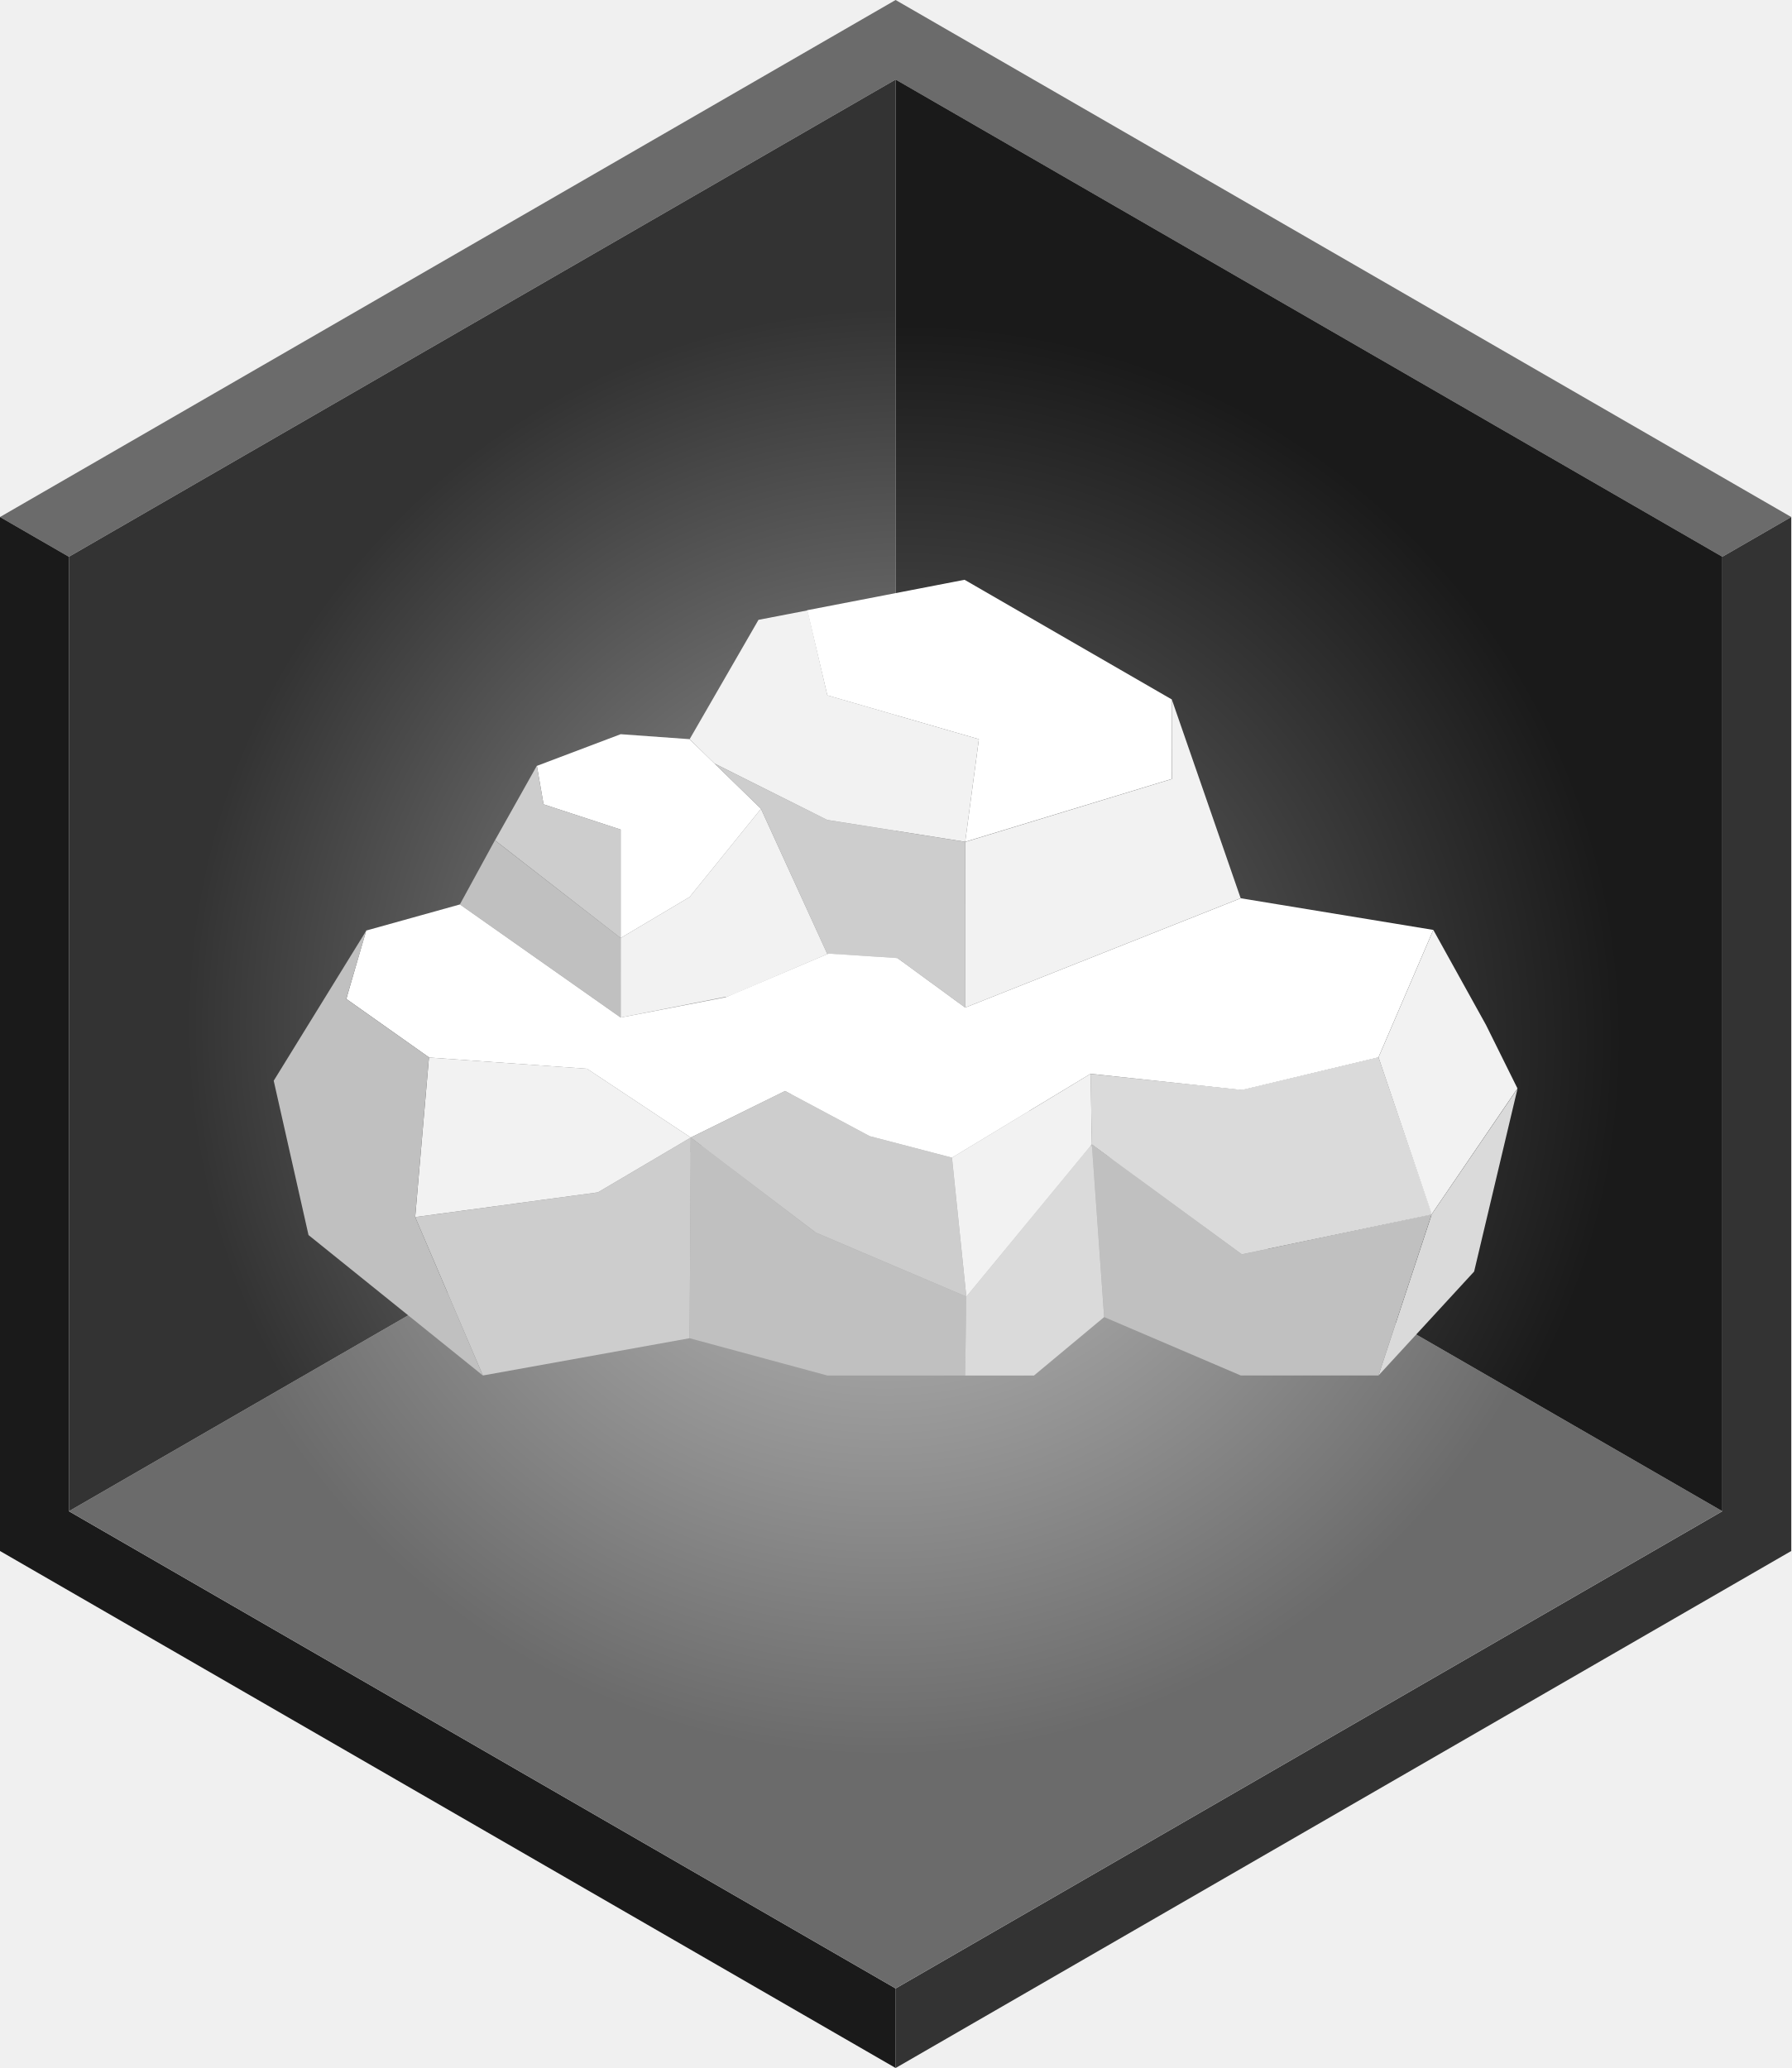
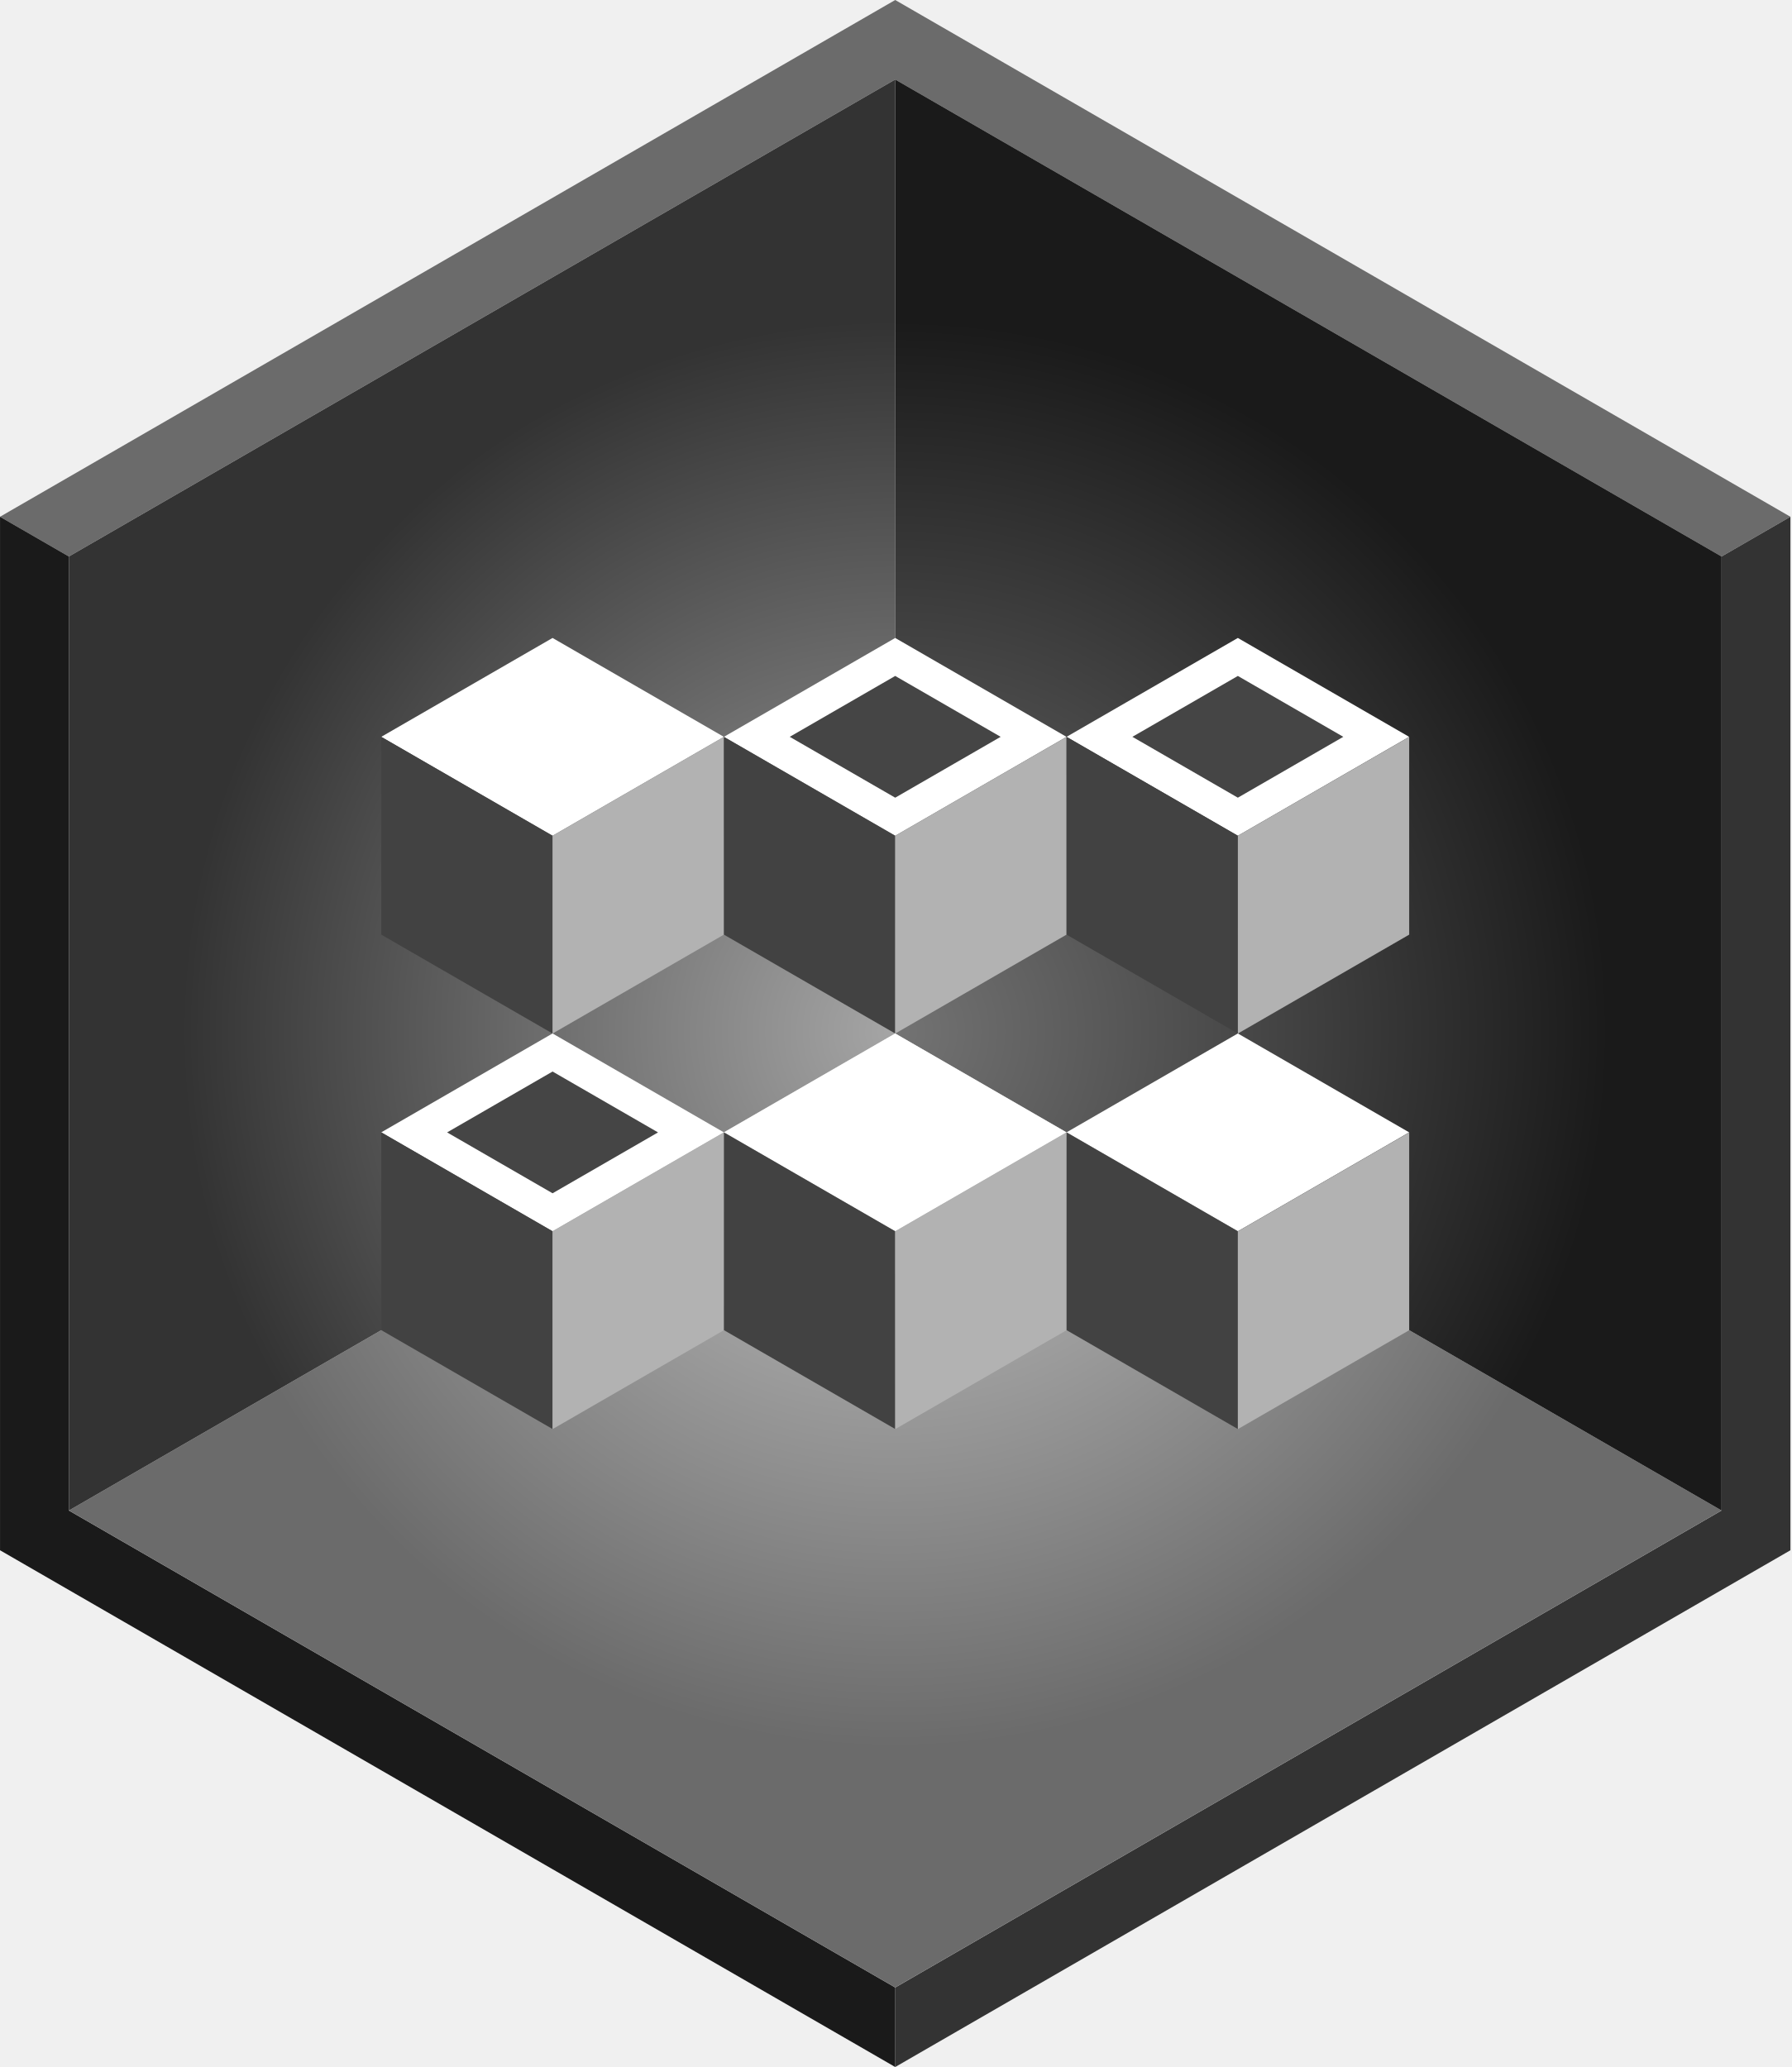
- <svg xmlns="http://www.w3.org/2000/svg" viewBox="0 0 886.82 1024">
+ <svg xmlns="http://www.w3.org/2000/svg" width="100%" height="100%" viewBox="0 0 1442 1664">
+   <g transform="matrix(3.43558,0,0,4.36447,-4921.98,-1252.28)">
+     <g transform="matrix(0.537856,0,0,0.352266,1905.37,585.768)">
+       <g transform="matrix(0.54117,0,0,0.650427,-2648.58,-1639.26)">
+         <path d="M3990.64,1216L3270.11,1632L3325.54,1664L3990.64,1280L4655.75,1664L4711.18,1632L3990.64,1216Z" style="fill:rgb(107,107,107);" />
+       </g>
+       <g transform="matrix(-0.270585,0.563286,-0.468667,-0.325214,1550.68,-1889.02)">
+         <path d="M3270.11,1632L3325.54,1664L3990.64,1280L4655.75,1664L4711.18,1632L3990.64,1216" style="fill:rgb(51,51,51);" />
+       </g>
+       <g transform="matrix(-0.270585,-0.563286,0.468667,-0.325214,-368.978,2606.73)">
+         <path d="M3325.54,1664L3990.64,1280L4655.75,1664L4711.18,1632L3990.64,1216L3270.11,1632" style="fill:rgb(26,26,26);" />
+       </g>
+       <g transform="matrix(0.54117,0,0,0.650427,-4977.37,-1410.31)">
+         <path d="M7628.8,2080L8293.9,1696L8959.01,2080L8293.9,2464L7628.8,2080Z" style="fill:url(#_Radial1);" />
+       </g>
+       <g transform="matrix(0.54117,0,0,0.650427,-4977.37,-1410.31)">
+         <path d="M8293.9,1696L7628.8,2080L7628.8,1312L8293.9,928" style="fill:url(#_Radial2);" />
+       </g>
+       <g transform="matrix(0.54117,0,0,0.650427,-4977.37,-1410.31)">
+         <path d="M8293.9,928L8959.01,1312L8959.01,2080L8293.9,1696L8293.9,928Z" style="fill:url(#_Radial3);" />
+       </g>
+     </g>
+   </g>
+   <g transform="matrix(1.24395,8.50689e-17,-1.12105e-16,1.24395,-8775.28,-11853.9)">
+     <path d="M7301.03,10006.1L7411.89,9942.1L7522.74,10006.1L7411.89,10070.1L7301.03,10006.1Z" style="fill:white;" />
+   </g>
+   <g transform="matrix(0.621976,1.07729,-1.07729,0.621976,6545.29,-13495.7)">
+     <path d="M7301.03,10006.1L7411.89,9942.1L7522.74,10006.1L7411.89,10070.1L7301.03,10006.1Z" style="fill:rgb(66,66,66);" />
+   </g>
+   <g transform="matrix(0.621976,-1.07729,1.07729,0.621976,-14875.8,2473.81)">
+     <path d="M7301.03,10006.1L7411.89,9942.1L7522.74,10006.1L7411.89,10070.1L7301.03,10006.1Z" style="fill:rgb(178,178,178);" />
+   </g>
+   <g transform="matrix(1.24395,8.50689e-17,-1.12105e-16,1.24395,-8775.28,-11535.5)">
+     <path d="M7301.03,10006.1L7411.89,9942.1L7522.74,10006.1L7411.89,10070.1L7301.03,10006.1Z" style="fill:white;" />
+   </g>
+   <g transform="matrix(0.76568,5.23618e-17,-6.90033e-17,0.76568,-5230.38,-6749.85)">
+     <path d="M7301.03,10006.1L7411.89,9942.1L7522.74,10006.1L7411.89,10070.1L7301.03,10006.1Z" style="fill:rgb(69,69,69);" />
+   </g>
+   <g transform="matrix(0.621976,1.07729,-1.07729,0.621976,6545.29,-13177.3)">
+     <path d="M7301.03,10006.1L7411.89,9942.1L7522.74,10006.1L7411.89,10070.1L7301.03,10006.1Z" style="fill:rgb(66,66,66);" />
+   </g>
+   <g transform="matrix(0.621976,-1.07729,1.07729,0.621976,-14875.8,2792.26)">
+     <path d="M7301.03,10006.1L7411.89,9942.1L7522.74,10006.1L7411.89,10070.1L7301.03,10006.1Z" style="fill:rgb(178,178,178);" />
+   </g>
+   <g transform="matrix(1.24395,8.50689e-17,-1.12105e-16,1.24395,-8499.49,-11853.9)">
+     <path d="M7301.03,10006.1L7411.89,9942.1L7522.74,10006.1L7411.89,10070.1L7301.03,10006.1Z" style="fill:white;" />
+   </g>
+   <g transform="matrix(0.76568,5.23618e-17,-6.90033e-17,0.76568,-4954.6,-7068.31)">
+     <path d="M7301.03,10006.1L7411.89,9942.1L7522.74,10006.1L7411.89,10070.1L7301.03,10006.1Z" style="fill:rgb(69,69,69);" />
+   </g>
+   <g transform="matrix(0.621976,1.07729,-1.07729,0.621976,6821.08,-13495.7)">
+     <path d="M7301.03,10006.1L7411.89,9942.1L7522.74,10006.1L7411.89,10070.1L7301.03,10006.1Z" style="fill:rgb(66,66,66);" />
+   </g>
+   <g transform="matrix(0.621976,-1.07729,1.07729,0.621976,-14600,2473.81)">
+     <path d="M7301.03,10006.1L7411.89,9942.1L7522.74,10006.1L7411.89,10070.1L7301.03,10006.1Z" style="fill:rgb(178,178,178);" />
+   </g>
+   <g transform="matrix(1.24395,8.50689e-17,-1.12105e-16,1.24395,-8499.49,-11535.5)">
+     <path d="M7301.03,10006.1L7411.89,9942.1L7522.74,10006.1L7411.89,10070.1L7301.03,10006.1Z" style="fill:white;" />
+   </g>
+   <g transform="matrix(0.621976,1.07729,-1.07729,0.621976,6821.08,-13177.3)">
+     <path d="M7301.03,10006.1L7411.89,9942.1L7522.74,10006.1L7411.89,10070.1L7301.03,10006.1Z" style="fill:rgb(66,66,66);" />
+   </g>
+   <g transform="matrix(0.621976,-1.07729,1.07729,0.621976,-14600,2792.26)">
+     <path d="M7301.03,10006.1L7411.89,9942.1L7522.74,10006.1L7411.89,10070.1L7301.03,10006.1Z" style="fill:rgb(178,178,178);" />
+   </g>
+   <g transform="matrix(1.24395,8.50689e-17,-1.12105e-16,1.24395,-8223.7,-11853.9)">
+     <path d="M7301.03,10006.1L7411.89,9942.1L7522.74,10006.1L7411.89,10070.1L7301.03,10006.1Z" style="fill:white;" />
+   </g>
+   <g transform="matrix(0.76568,5.23618e-17,-6.90033e-17,0.76568,-4678.81,-7068.31)">
+     <path d="M7301.03,10006.1L7411.89,9942.1L7522.74,10006.1L7411.89,10070.1L7301.03,10006.1Z" style="fill:rgb(69,69,69);" />
+   </g>
+   <g transform="matrix(0.621976,1.07729,-1.07729,0.621976,7096.86,-13495.7)">
+     <path d="M7301.03,10006.1L7411.89,9942.1L7522.74,10006.1L7411.89,10070.1L7301.03,10006.1Z" style="fill:rgb(66,66,66);" />
+   </g>
+   <g transform="matrix(0.621976,-1.07729,1.07729,0.621976,-14324.2,2473.81)">
+     <path d="M7301.03,10006.1L7411.89,9942.1L7522.74,10006.1L7411.89,10070.1L7301.03,10006.1Z" style="fill:rgb(178,178,178);" />
+   </g>
+   <g transform="matrix(1.24395,8.50689e-17,-1.12105e-16,1.24395,-8223.7,-11535.5)">
+     <path d="M7301.03,10006.1L7411.89,9942.1L7522.74,10006.1L7411.89,10070.1L7301.03,10006.1Z" style="fill:white;" />
+   </g>
+   <g transform="matrix(0.621976,1.07729,-1.07729,0.621976,7096.86,-13177.3)">
+     <path d="M7301.03,10006.1L7411.89,9942.1L7522.74,10006.1L7411.89,10070.1L7301.03,10006.1Z" style="fill:rgb(66,66,66);" />
+   </g>
+   <g transform="matrix(0.621976,-1.07729,1.07729,0.621976,-14324.2,2792.26)">
+     <path d="M7301.03,10006.1L7411.89,9942.1L7522.74,10006.1L7411.89,10070.1L7301.03,10006.1Z" style="fill:rgb(178,178,178);" />
+   </g>
  <defs>
-     <radialGradient id="Unbenannter_Verlauf_11" cx="-195.88" cy="1024.05" fx="-195.88" fy="1024.05" r="1.25" gradientTransform="translate(-290914.56 56241.91) rotate(90) scale(284.51 -284.51)" gradientUnits="userSpaceOnUse">
-       <stop offset="0" stop-color="#ccc" />
-       <stop offset="1" stop-color="#6b6b6b" />
+     <radialGradient id="_Radial1" cx="0" cy="0" r="1" gradientUnits="userSpaceOnUse" gradientTransform="matrix(8.18545e-12,576,-576,8.18545e-12,8293.9,1696)">
+       <stop offset="0" style="stop-color:rgb(204,204,204);stop-opacity:1" />
+       <stop offset="1" style="stop-color:rgb(107,107,107);stop-opacity:1" />
    </radialGradient>
-     <radialGradient id="Unbenannter_Verlauf_2" cx="-195.99" cy="1024.12" fx="-195.99" fy="1024.12" r="1.25" gradientTransform="translate(97841.48 -279707.79) rotate(-150) scale(284.51 -284.51)" gradientUnits="userSpaceOnUse">
-       <stop offset="0" stop-color="#a5a5a5" />
-       <stop offset="1" stop-color="#333" />
+     <radialGradient id="_Radial2" cx="0" cy="0" r="1" gradientUnits="userSpaceOnUse" gradientTransform="matrix(-498.831,-288,288,-498.831,8293.9,1696)">
+       <stop offset="0" style="stop-color:rgb(165,165,165);stop-opacity:1" />
+       <stop offset="1" style="stop-color:rgb(51,51,51);stop-opacity:1" />
    </radialGradient>
-     <radialGradient id="Unbenannter_Verlauf_3" cx="-195.99" cy="1023.99" fx="-195.99" fy="1023.99" r="1.25" gradientTransform="translate(194405.22 224938.93) rotate(-30) scale(284.51 -284.51)" gradientUnits="userSpaceOnUse">
-       <stop offset="0" stop-color="#737373" />
-       <stop offset="1" stop-color="#1a1a1a" />
+     <radialGradient id="_Radial3" cx="0" cy="0" r="1" gradientUnits="userSpaceOnUse" gradientTransform="matrix(498.831,-288,288,498.831,8293.9,1696)">
+       <stop offset="0" style="stop-color:rgb(115,115,115);stop-opacity:1" />
+       <stop offset="1" style="stop-color:rgb(26,26,26);stop-opacity:1" />
    </radialGradient>
  </defs>
-   <g>
-     <path d="M443.4,0L0,256l34.11,19.69L443.4,39.38l409.3,236.31,34.11-19.69L443.4,0Z" fill="#6b6b6b" fill-rule="evenodd" />
-     <path d="M886.82,256l-34.11,19.69v472.61s-409.3,236.31-409.3,236.31v39.39s443.41-256,443.41-256" fill="#333" fill-rule="evenodd" />
-     <path d="M443.41,984.61L34.12,748.31V275.7S0,256,0,256V768s443.41,256,443.41,256" fill="#1a1a1a" fill-rule="evenodd" />
-     <path d="M34.12,748.3l409.29-236.31,409.3,236.31-409.3,236.31L34.12,748.3Z" fill="url(#Unbenannter_Verlauf_11)" fill-rule="evenodd" />
-     <path d="M443.41,512L34.12,748.3V275.69L443.41,39.38" fill="url(#Unbenannter_Verlauf_2)" fill-rule="evenodd" />
-     <path d="M443.41,39.38l409.3,236.31v472.61l-409.3-236.31V39.38Z" fill="url(#Unbenannter_Verlauf_3)" fill-rule="evenodd" />
-   </g>
-   <g>
-     <path d="M580.14,346.32l34.1,98.46-136.44,54.15,.03-82.01,102.35-31.19-.05-39.41Z" fill="#f2f2f2" fill-rule="evenodd" />
-     <path d="M708.85,601.2l42.47-62.23-21.5,90.65-47.33,51.45,26.36-79.87Z" fill="#dadada" fill-rule="evenodd" />
-     <path d="M682.47,681.09h-68.18l-67.63-28.92-6.09-85.54,74.28,54.48,93.97-19.89-26.34,79.87Z" fill="silver" fill-rule="evenodd" />
-     <path d="M682.47,523.47l26.58,77.88-94.22,19.74-74.28-54.41-.62-34.94,74.89,7.9,67.63-16.17Z" fill="#dadada" fill-rule="evenodd" />
-     <path d="M307.27,410.76l-38.15-12.48-3.32-19.11v.07l41.48-15.69,34.15,2.46v.06l35.32,34.42-35.32,43.67-34.15,20.31v-53.71Z" fill="#fff" fill-rule="evenodd" />
-     <path d="M376.75,400.49l32.86,71.94-45.97,19.65-4.31,1.72,.06-.23-52.12,10.29v-39.38l34.15-20.31,35.32-43.67Z" fill="#f2f2f2" fill-rule="evenodd" />
-     <path d="M409.61,472.43l-32.86-71.94-22.95-22.38,55.81,27.91,68.25,10.82v82.1l-33.54-24.53-34.09-2.23-.62,.25Z" fill="#cdcdcd" fill-rule="evenodd" />
-     <path d="M227.67,447.85l17.34-31.75,62.26,48.38,.02,39.37-79.62-56.01Z" fill="silver" fill-rule="evenodd" />
-     <path d="M239.08,681.09l-33.54-78.42,90.22-12.22h0s.25-.04,.25-.04l45.97-27.13-.55,99.35-102.34,18.46Z" fill="#cdcdcd" fill-rule="evenodd" />
-     <path d="M477.83,681.1h-68.21s-68.22-18.46-68.22-18.46l.62-99.36,61.44,46.85,.44,.16,.36,.26,74.18,31.5-.62,39.05Z" fill="silver" fill-rule="evenodd" />
-     <path d="M614.84,539.73l-74.89-8.04-68.68,41.53-40.68-10.64-41.91-22.38-46.71,23.06h0s-51.32-34.04-51.32-34.04l-78.28-5.58v-.09l-40.18-28.41-.68-.57,.68-2.49,9.11-31.3,46.4-12.93,79.57,56.01,52.06-10.06,50.89-21.62,34.09,2.23,33.54,24.53,136.43-54.15,95.32,15.67-27.14,63.1-67.63,16.18Z" fill="#fff" fill-rule="evenodd" />
-     <path d="M546.66,652.16l-34.74,28.94h-34.11s.61-39.06,.61-39.06l62.13-75.41,6.1,85.52Z" fill="#dadada" fill-rule="evenodd" />
-     <path d="M708.81,601.22l-26.34-77.67,27.14-63.1h0l26.09,47.07,15.57,31.42-42.46,62.28Z" fill="#f2f2f2" fill-rule="evenodd" />
-     <path d="M477.85,416.84l6.77-50.82-75.02-21.72-9.97-42.14,77.91-15.07,102.58,59.24v39.38l-102.28,31.13Z" fill="#fff" fill-rule="evenodd" />
-     <path d="M341.98,563.27l-45.97,27.14-90.46,12.25,6.83-79.03,78.28,5.58,51.32,34.06Z" fill="#f2f2f2" fill-rule="evenodd" />
-     <path d="M478.41,642.05l-7.08-68.8,68.62-41.56,.62,34.94-62.15,75.42Z" fill="#f2f2f2" fill-rule="evenodd" />
-     <path d="M409.61,406.02l-55.88-27.98-1.66-1.59-10.52-10.31-.12-.12,34.09-59.1,24.31-4.69,9.78,42.05,75.02,21.72v.06l-6.77,50.76-68.25-10.82Z" fill="#f2f2f2" fill-rule="evenodd" />
-     <path d="M307.27,464.47l-62.22-48.38,20.74-36.93,3.32,19.11,38.15,12.48v53.71Z" fill="#cdcdcd" fill-rule="evenodd" />
-     <path d="M341.98,563.28l46.71-23.08,41.91,22.38,40.68,10.64,7.14,68.8-74.52-31.74-61.91-47Z" fill="#cdcdcd" fill-rule="evenodd" />
-     <path d="M135.51,535.14l45.85-74.36-9.91,33.75,.06,.04-.06,.06,40.92,28.92-6.83,79.11,22.77,53.26,10.71,25.14-86.28-69.51-17.23-76.41Z" fill="silver" fill-rule="evenodd" />
-   </g>
</svg>
